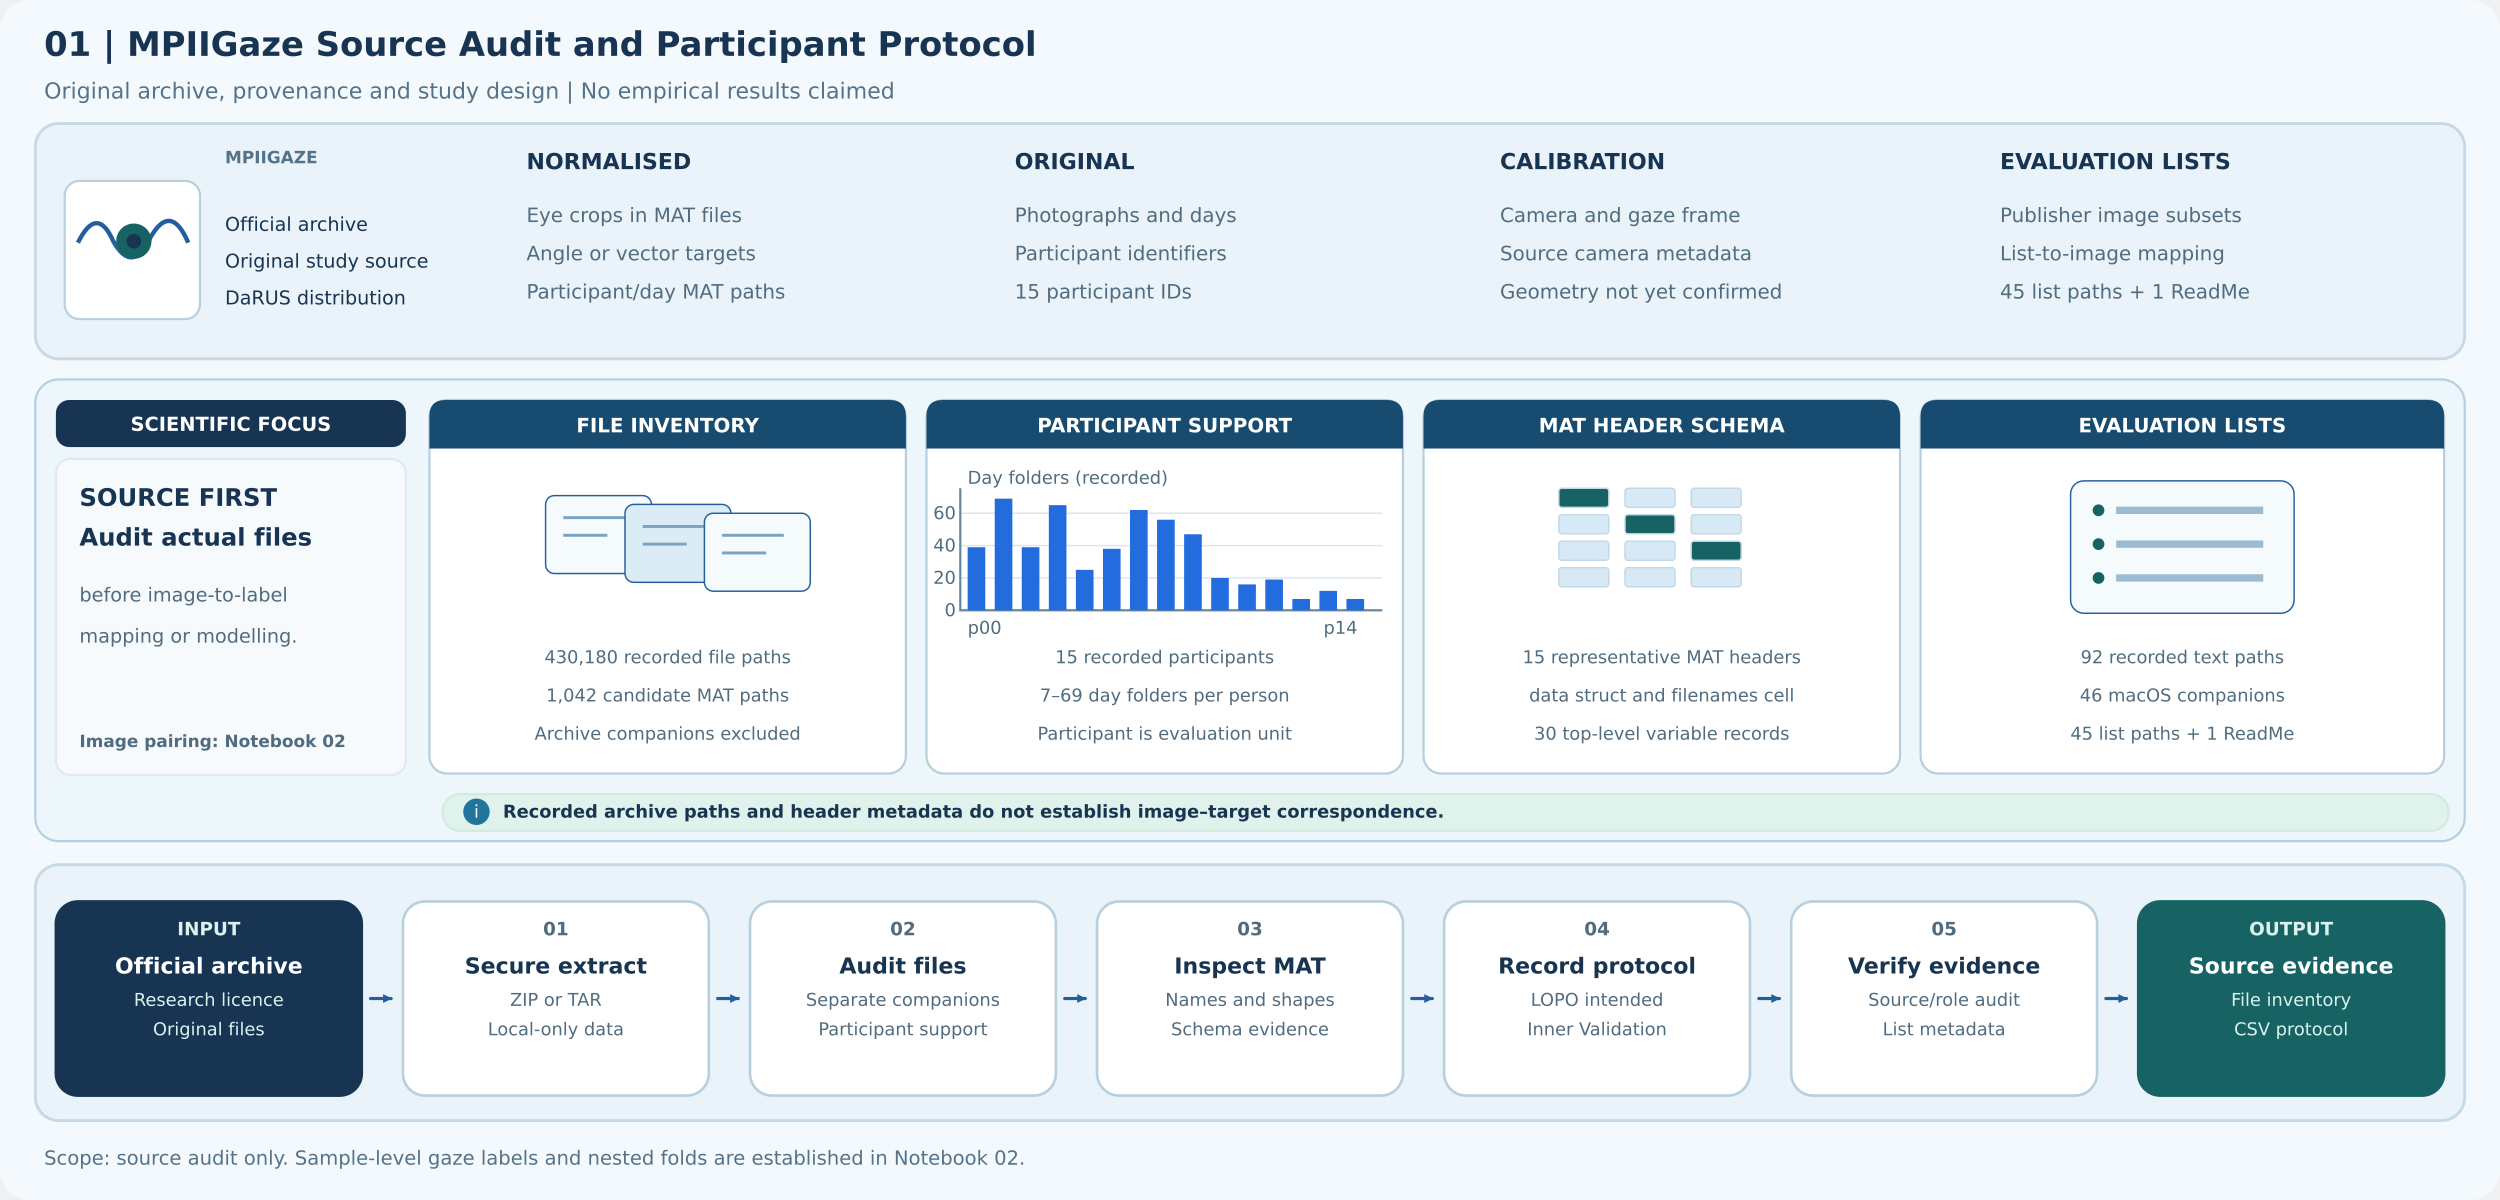
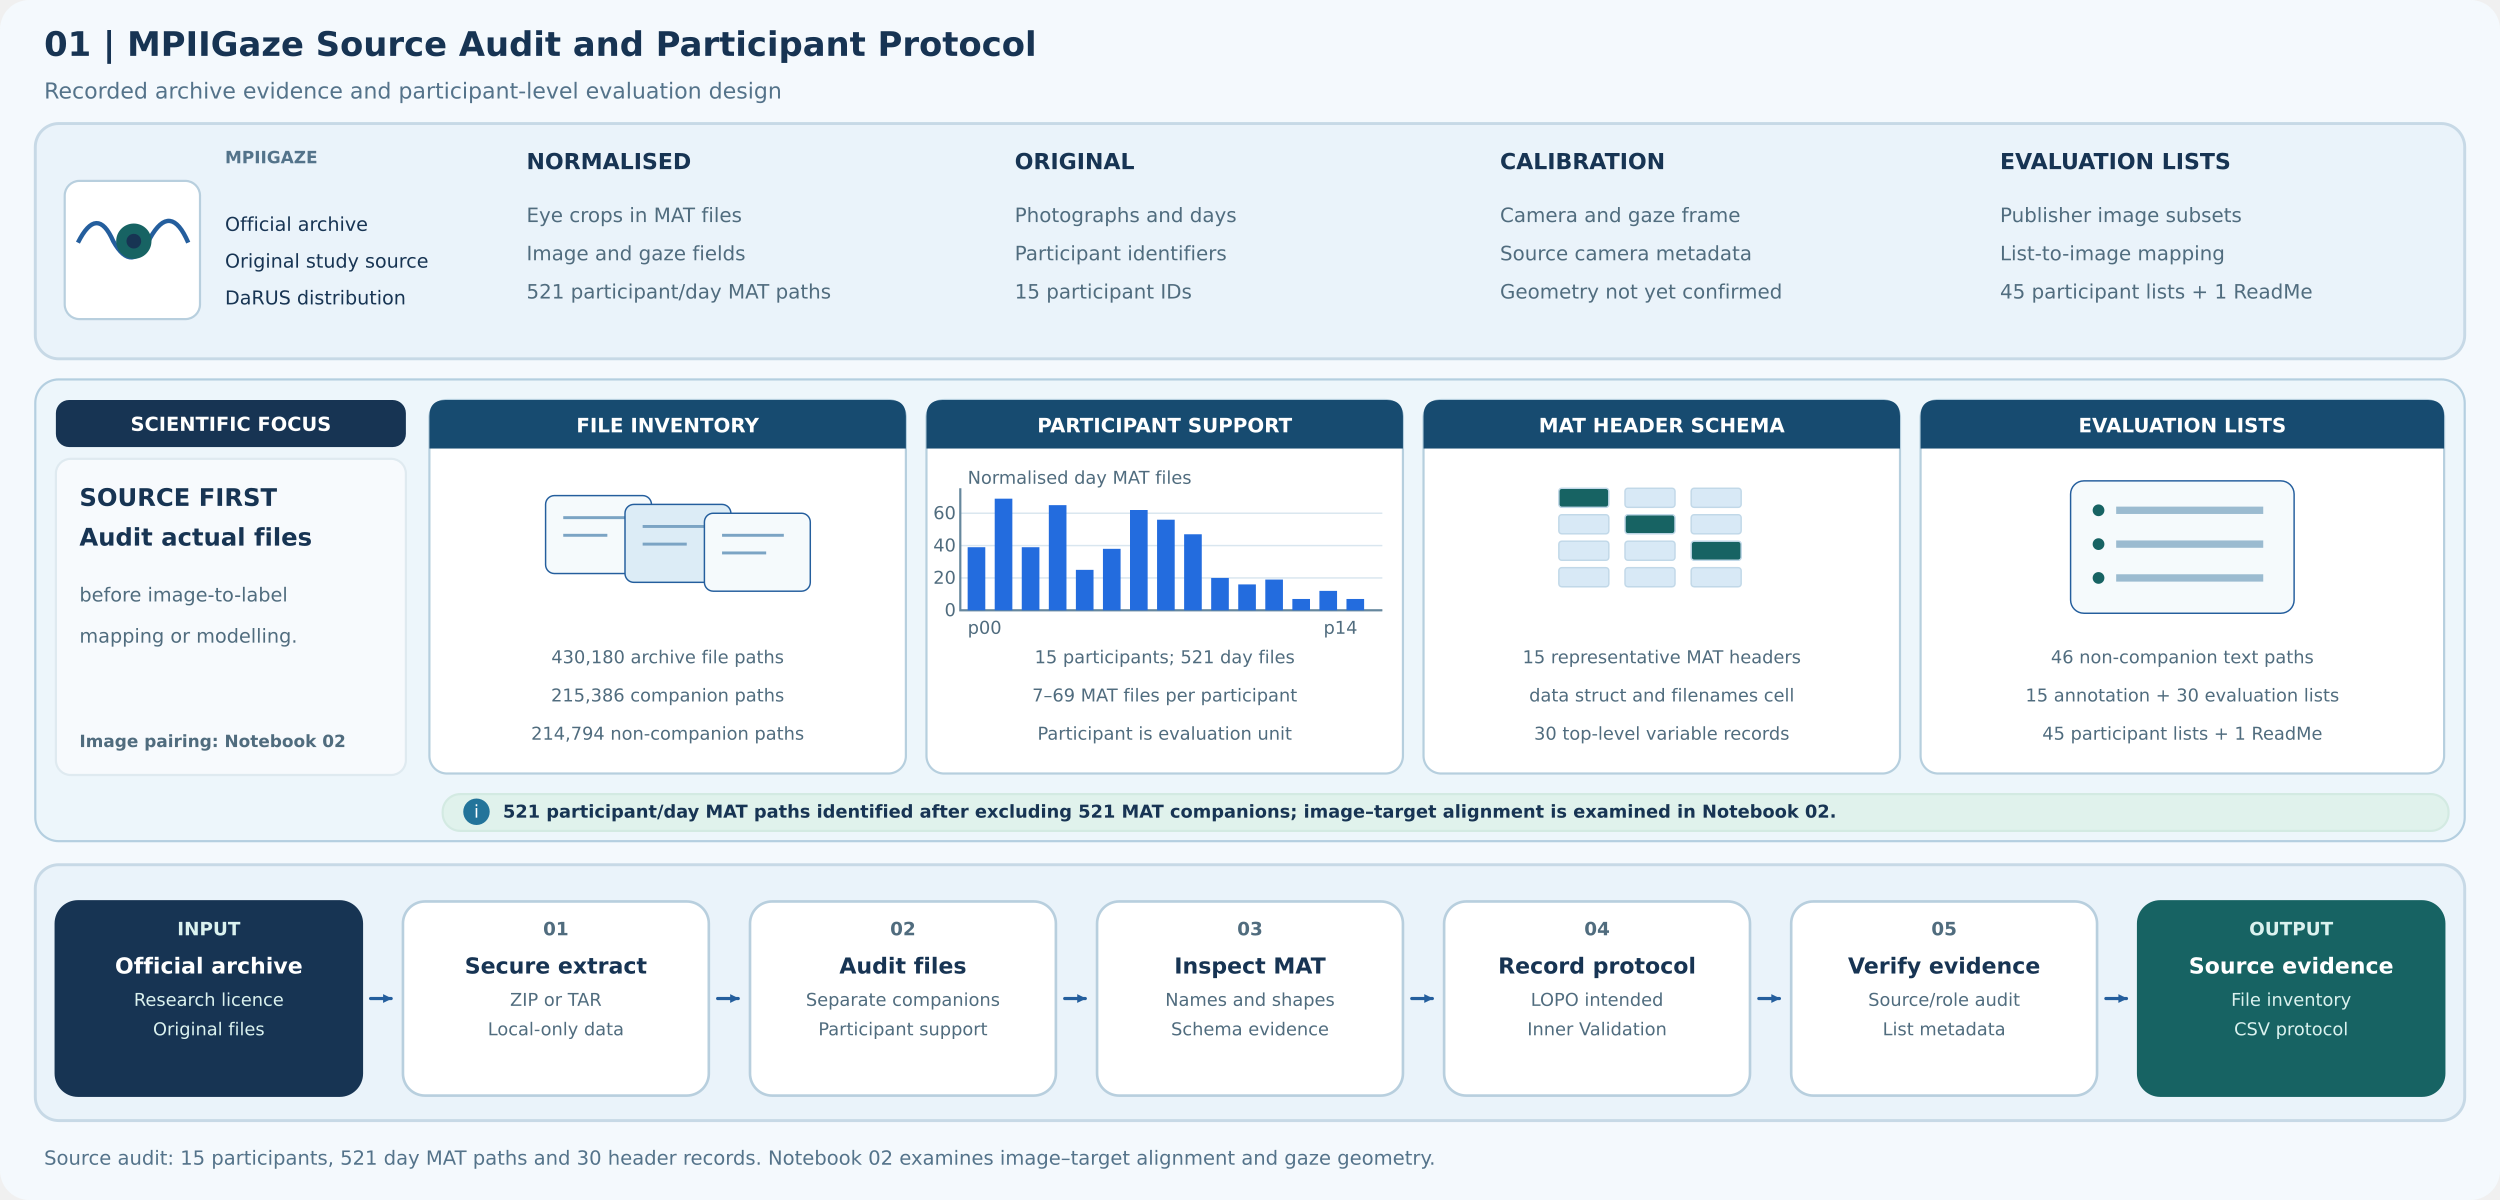
<svg xmlns="http://www.w3.org/2000/svg" width="1700" height="816" viewBox="0 0 1700 816" role="img" aria-labelledby="title desc">
  <defs>
    <marker id="arr" markerUnits="userSpaceOnUse" markerWidth="6" markerHeight="6" refX="5.5" refY="3" orient="auto">
      <path d="M0 0 L6 3 L0 6 Z" fill="#245E9D" />
    </marker>
    <style>text{font-family:DejaVu Sans,Arial,sans-serif;font-weight:400}
.figure-title{font-size:23px;font-weight:700;fill:#173453}.subtitle{font-size:15px;fill:#54738A}
.source-heading{font-size:11.5px;font-weight:700;fill:#53738A}.source-label{font-size:13px;fill:#173453}
.context-heading{font-size:15px;font-weight:700;fill:#173453}.context-body{font-size:13.5px;fill:#506C7E}
.section-label{font-size:13.2px;font-weight:700;fill:#FFFFFF}.focus-heading{font-size:16.5px;font-weight:700;fill:#173453}
.focus-body{font-size:13.1px;fill:#506C7E}.qualification{font-size:11.5px;font-weight:700;fill:#506C7E}
.card-heading{font-size:13.5px;font-weight:700;fill:#FFFFFF}.card-body{font-size:12.1px;fill:#506C7E}
.workflow-id{font-size:12.5px;font-weight:700;fill:#506C7E}.workflow-heading{font-size:15px;font-weight:700;fill:#173453}
.workflow-body{font-size:12.1px;fill:#506C7E}.terminal-id{font-size:12.5px;font-weight:700;fill:#DBF2EF}
.terminal-heading{font-size:15px;font-weight:700;fill:#FFFFFF}.terminal-body{font-size:12.1px;fill:#DBF2EF}
.footer{font-size:13.3px;fill:#54738A}.note{font-size:12.1px;font-weight:700;fill:#173453}</style>
  </defs>
  <rect id="canvas" x="0" y="0" width="1700" height="816" rx="20" fill="#F4F9FD" />
  <g id="band-0-header">
    <text id="title-text" x="30" y="38" class="figure-title">01 | MPIIGaze Source Audit and Participant Protocol</text>
-     <text id="subtitle-text" x="30" y="67" class="subtitle">Original archive, provenance and study design | No empirical results claimed</text>
+     <text id="subtitle-text" x="30" y="67" class="subtitle">Recorded archive evidence and participant-level evaluation design</text>
  </g>
  <g id="band-1-context">
    <rect id="context-container" x="24" y="84" width="1652" height="160" rx="16" fill="#EAF3FA" stroke="#C7D9E6" stroke-width="2" />
    <g id="source-schematic">
      <rect id="source-icon-frame" x="44" y="123" width="92" height="94" rx="10" fill="#FFFFFF" stroke="#B8CFDE" stroke-width="1.5" />
      <path d="M53 165Q66 139 77 164Q90 187 102 162Q116 137 128 165" fill="none" stroke="#245E9D" stroke-width="3" />
      <circle cx="91" cy="164" r="12" fill="#176363" />
      <circle cx="91" cy="164" r="5" fill="#173453" />
      <text x="153" y="111" class="source-heading">MPIIGAZE</text>
      <text x="153" y="157" class="source-label">Official archive</text>
      <text x="153" y="182" class="source-label">Original study source</text>
      <text x="153" y="207" class="source-label">DaRUS distribution</text>
    </g>
    <g id="context-module-1">
      <text x="358" y="115" class="context-heading">NORMALISED</text>
      <text x="358" y="151" class="context-body">Eye crops in MAT files</text>
-       <text x="358" y="177" class="context-body">Angle or vector targets</text>
-       <text x="358" y="203" class="context-body">Participant/day MAT paths</text>
+       <text x="358" y="177" class="context-body">Image and gaze fields</text>
+       <text x="358" y="203" class="context-body">521 participant/day MAT paths</text>
    </g>
    <g id="context-module-2">
      <text x="690" y="115" class="context-heading">ORIGINAL</text>
      <text x="690" y="151" class="context-body">Photographs and days</text>
      <text x="690" y="177" class="context-body">Participant identifiers</text>
      <text x="690" y="203" class="context-body">15 participant IDs</text>
    </g>
    <g id="context-module-3">
      <text x="1020" y="115" class="context-heading">CALIBRATION</text>
      <text x="1020" y="151" class="context-body">Camera and gaze frame</text>
      <text x="1020" y="177" class="context-body">Source camera metadata</text>
      <text x="1020" y="203" class="context-body">Geometry not yet confirmed</text>
    </g>
    <g id="context-module-4">
      <text x="1360" y="115" class="context-heading">EVALUATION LISTS</text>
      <text x="1360" y="151" class="context-body">Publisher image subsets</text>
      <text x="1360" y="177" class="context-body">List-to-image mapping</text>
-       <text x="1360" y="203" class="context-body">45 list paths + 1 ReadMe</text>
+       <text x="1360" y="203" class="context-body">45 participant lists + 1 ReadMe</text>
    </g>
  </g>
  <g id="band-2-analysis">
    <rect id="analysis-container" x="24" y="258" width="1652" height="314" rx="16" fill="#EDF6FB" stroke="#B4CFE0" stroke-width="1.5" />
    <g id="analysis-focus">
      <rect id="section-label-box" x="38" y="272" width="238" height="32" rx="9" fill="#173453" />
      <text x="157" y="293" class="section-label" text-anchor="middle">SCIENTIFIC FOCUS</text>
      <rect id="focus-card" x="38" y="312" width="238" height="215" rx="10" fill="#F7FAFD" stroke="#DFEAF0" stroke-width="1.5" />
      <text x="54" y="344" class="focus-heading">SOURCE FIRST</text>
      <text x="54" y="371" class="focus-heading">Audit actual files</text>
      <text x="54" y="409" class="focus-body">before image-to-label</text>
      <text x="54" y="437" class="focus-body">mapping or modelling.</text>
      <text x="54" y="508" class="qualification">Image pairing: Notebook 02</text>
    </g>
    <g id="evidence-panel-1">
      <rect id="evidence-card-1" x="292" y="272" width="324" height="254" rx="12" fill="#FFFFFF" stroke="#B6CFDE" stroke-width="1.5" />
      <path id="evidence-header-1" d="M303 272 H605 Q616 272 616 283 V305 H292 V283 Q292 272 303 272 Z" fill="#174B70" />
      <text x="454" y="294" class="card-heading" text-anchor="middle">FILE INVENTORY</text>
      <g id="evidence-content-1">
        <g data-diagram="files" aria-label="files scientific schematic">
          <rect x="371" y="337" width="72" height="53" rx="6" fill="#F5FAFC" stroke="#245E9D" />
          <path d="M383 352h42 M383 364h30" stroke="#7BA4C4" stroke-width="2" />
          <rect x="425" y="343" width="72" height="53" rx="6" fill="#DCECF6" stroke="#245E9D" />
          <path d="M437 358h42 M437 370h30" stroke="#7BA4C4" stroke-width="2" />
          <rect x="479" y="349" width="72" height="53" rx="6" fill="#F5FAFC" stroke="#245E9D" />
          <path d="M491 364h42 M491 376h30" stroke="#7BA4C4" stroke-width="2" />
        </g>
-         <text x="454" y="451" class="card-body" text-anchor="middle">430,180 recorded file paths</text>
-         <text x="454" y="477" class="card-body" text-anchor="middle">1,042 candidate MAT paths</text>
-         <text x="454" y="503" class="card-body" text-anchor="middle">Archive companions excluded</text>
+         <text x="454" y="451" class="card-body" text-anchor="middle">430,180 archive file paths</text>
+         <text x="454" y="477" class="card-body" text-anchor="middle">215,386 companion paths</text>
+         <text x="454" y="503" class="card-body" text-anchor="middle">214,794 non-companion paths</text>
      </g>
    </g>
    <g id="evidence-panel-2">
      <rect id="evidence-card-2" x="630" y="272" width="324" height="254" rx="12" fill="#FFFFFF" stroke="#B6CFDE" stroke-width="1.5" />
      <path id="evidence-header-2" d="M641 272 H943 Q954 272 954 283 V305 H630 V283 Q630 272 641 272 Z" fill="#174B70" />
      <text x="792" y="294" class="card-heading" text-anchor="middle">PARTICIPANT SUPPORT</text>
      <g id="evidence-content-2">
-         <g data-diagram="participant-day-counts" aria-label="Recorded distinct day folders per participant">
+         <g data-diagram="participant-day-counts" aria-label="Selected normalised participant/day MAT paths per participant">
          <path d="M653 415 H940" stroke="#D9E6EF" stroke-width="1" />
          <text x="650" y="419" class="card-body" text-anchor="end">0</text>
          <path d="M653 393 H940" stroke="#D9E6EF" stroke-width="1" />
          <text x="650" y="397" class="card-body" text-anchor="end">20</text>
          <path d="M653 371 H940" stroke="#D9E6EF" stroke-width="1" />
          <text x="650" y="375" class="card-body" text-anchor="end">40</text>
          <path d="M653 349 H940" stroke="#D9E6EF" stroke-width="1" />
          <text x="650" y="353" class="card-body" text-anchor="end">60</text>
          <path d="M653 332 V415 H940" fill="none" stroke="#66879D" stroke-width="1.5" />
          <rect x="658" y="372.1" width="12" height="42.9" fill="#236CDE" />
          <rect x="676.4" y="339.1" width="12" height="75.9" fill="#236CDE" />
          <rect x="694.8" y="372.1" width="12" height="42.9" fill="#236CDE" />
          <rect x="713.2" y="343.5" width="12" height="71.5" fill="#236CDE" />
          <rect x="731.6" y="387.5" width="12" height="27.5" fill="#236CDE" />
          <rect x="750" y="373.2" width="12" height="41.8" fill="#236CDE" />
          <rect x="768.4" y="346.8" width="12" height="68.2" fill="#236CDE" />
          <rect x="786.8" y="353.4" width="12" height="61.6" fill="#236CDE" />
          <rect x="805.2" y="363.3" width="12" height="51.7" fill="#236CDE" />
          <rect x="823.6" y="393" width="12" height="22" fill="#236CDE" />
          <rect x="842" y="397.4" width="12" height="17.6" fill="#236CDE" />
          <rect x="860.4" y="394.1" width="12" height="20.9" fill="#236CDE" />
          <rect x="878.8" y="407.3" width="12" height="7.7" fill="#236CDE" />
          <rect x="897.2" y="401.8" width="12" height="13.2" fill="#236CDE" />
          <rect x="915.6" y="407.3" width="12" height="7.7" fill="#236CDE" />
          <text x="658" y="431" class="card-body">p00</text>
          <text x="900" y="431" class="card-body">p14</text>
-           <text x="658" y="329" class="card-body">Day folders (recorded)</text>
-         </g>
-         <text x="792" y="451" class="card-body" text-anchor="middle">15 recorded participants</text>
-         <text x="792" y="477" class="card-body" text-anchor="middle">7–69 day folders per person</text>
+           <text x="658" y="329" class="card-body">Normalised day MAT files</text>
+         </g>
+         <text x="792" y="451" class="card-body" text-anchor="middle">15 participants; 521 day files</text>
+         <text x="792" y="477" class="card-body" text-anchor="middle">7–69 MAT files per participant</text>
        <text x="792" y="503" class="card-body" text-anchor="middle">Participant is evaluation unit</text>
      </g>
    </g>
    <g id="evidence-panel-3">
      <rect id="evidence-card-3" x="968" y="272" width="324" height="254" rx="12" fill="#FFFFFF" stroke="#B6CFDE" stroke-width="1.5" />
      <path id="evidence-header-3" d="M979 272 H1281 Q1292 272 1292 283 V305 H968 V283 Q968 272 979 272 Z" fill="#174B70" />
      <text x="1130" y="294" class="card-heading" text-anchor="middle">MAT HEADER SCHEMA</text>
      <g id="evidence-content-3">
        <g data-diagram="matrix" aria-label="matrix scientific schematic">
          <rect x="1060" y="332" width="34" height="13" rx="2" fill="#176363" stroke="#C1D8E8" />
          <rect x="1105" y="332" width="34" height="13" rx="2" fill="#D8E9F6" stroke="#C1D8E8" />
          <rect x="1150" y="332" width="34" height="13" rx="2" fill="#D8E9F6" stroke="#C1D8E8" />
          <rect x="1060" y="350" width="34" height="13" rx="2" fill="#D8E9F6" stroke="#C1D8E8" />
          <rect x="1105" y="350" width="34" height="13" rx="2" fill="#176363" stroke="#C1D8E8" />
          <rect x="1150" y="350" width="34" height="13" rx="2" fill="#D8E9F6" stroke="#C1D8E8" />
          <rect x="1060" y="368" width="34" height="13" rx="2" fill="#D8E9F6" stroke="#C1D8E8" />
          <rect x="1105" y="368" width="34" height="13" rx="2" fill="#D8E9F6" stroke="#C1D8E8" />
          <rect x="1150" y="368" width="34" height="13" rx="2" fill="#176363" stroke="#C1D8E8" />
          <rect x="1060" y="386" width="34" height="13" rx="2" fill="#D8E9F6" stroke="#C1D8E8" />
          <rect x="1105" y="386" width="34" height="13" rx="2" fill="#D8E9F6" stroke="#C1D8E8" />
          <rect x="1150" y="386" width="34" height="13" rx="2" fill="#D8E9F6" stroke="#C1D8E8" />
        </g>
        <text x="1130" y="451" class="card-body" text-anchor="middle">15 representative MAT headers</text>
        <text x="1130" y="477" class="card-body" text-anchor="middle">data struct and filenames cell</text>
        <text x="1130" y="503" class="card-body" text-anchor="middle">30 top-level variable records</text>
      </g>
    </g>
    <g id="evidence-panel-4">
      <rect id="evidence-card-4" x="1306" y="272" width="356" height="254" rx="12" fill="#FFFFFF" stroke="#B6CFDE" stroke-width="1.5" />
      <path id="evidence-header-4" d="M1317 272 H1651 Q1662 272 1662 283 V305 H1306 V283 Q1306 272 1317 272 Z" fill="#174B70" />
      <text x="1484" y="294" class="card-heading" text-anchor="middle">EVALUATION LISTS</text>
      <g id="evidence-content-4">
        <g data-diagram="list" aria-label="list scientific schematic">
          <rect x="1408" y="327" width="152" height="90" rx="9" fill="#F5FAFC" stroke="#245E9D" />
          <circle cx="1427" cy="347" r="4" fill="#176363" />
          <path d="M1439 347h100" stroke="#9BBBD0" stroke-width="5" />
          <circle cx="1427" cy="370" r="4" fill="#176363" />
          <path d="M1439 370h100" stroke="#9BBBD0" stroke-width="5" />
          <circle cx="1427" cy="393" r="4" fill="#176363" />
          <path d="M1439 393h100" stroke="#9BBBD0" stroke-width="5" />
        </g>
-         <text x="1484" y="451" class="card-body" text-anchor="middle">92 recorded text paths</text>
-         <text x="1484" y="477" class="card-body" text-anchor="middle">46 macOS companions</text>
-         <text x="1484" y="503" class="card-body" text-anchor="middle">45 list paths + 1 ReadMe</text>
+         <text x="1484" y="451" class="card-body" text-anchor="middle">46 non-companion text paths</text>
+         <text x="1484" y="477" class="card-body" text-anchor="middle">15 annotation + 30 evaluation lists</text>
+         <text x="1484" y="503" class="card-body" text-anchor="middle">45 participant lists + 1 ReadMe</text>
      </g>
    </g>
    <g id="optional-scientific-note">
      <rect id="note-strip" x="301" y="540" width="1364" height="25" rx="12" fill="#E0F2EC" stroke="#D3EAE2" stroke-width="1.5" />
      <circle cx="324" cy="552" r="9" fill="#23749A" />
      <text x="324" y="556" fill="#FFFFFF" font-size="12" text-anchor="middle">i</text>
-       <text x="342" y="556" class="note">Recorded archive paths and header metadata do not establish image–target correspondence.</text>
+       <text x="342" y="556" class="note">521 participant/day MAT paths identified after excluding 521 MAT companions; image–target alignment is examined in Notebook 02.</text>
    </g>
  </g>
  <g id="band-3-workflow">
    <rect id="workflow-container" x="24" y="588" width="1652" height="174" rx="16" fill="#EAF3FA" stroke="#C7D9E6" stroke-width="2" />
    <g id="workflow-input">
      <rect id="workflow-node-0" x="38" y="613" width="208" height="132" rx="15" fill="#173453" stroke="#173453" stroke-width="1.8" />
      <text x="142" y="636" text-anchor="middle" class="terminal-id">INPUT</text>
      <text x="142" y="662" text-anchor="middle" class="terminal-heading">Official archive</text>
      <text x="142" y="684" text-anchor="middle" class="terminal-body">Research licence</text>
      <text x="142" y="704" text-anchor="middle" class="terminal-body">Original files</text>
    </g>
    <path id="workflow-connector-0" d="M252 679 H266" fill="none" stroke="#245E9D" stroke-width="2.2" stroke-linecap="round" marker-end="url(#arr)" />
    <g id="workflow-process-1">
      <rect id="workflow-node-1" x="274" y="613" width="208" height="132" rx="15" fill="#FFFFFF" stroke="#B8CFDE" stroke-width="1.8" />
      <text x="378" y="636" text-anchor="middle" class="workflow-id">01</text>
      <text x="378" y="662" text-anchor="middle" class="workflow-heading">Secure extract</text>
      <text x="378" y="684" text-anchor="middle" class="workflow-body">ZIP or TAR</text>
      <text x="378" y="704" text-anchor="middle" class="workflow-body">Local-only data</text>
    </g>
    <path id="workflow-connector-1" d="M488 679 H502" fill="none" stroke="#245E9D" stroke-width="2.2" stroke-linecap="round" marker-end="url(#arr)" />
    <g id="workflow-process-2">
      <rect id="workflow-node-2" x="510" y="613" width="208" height="132" rx="15" fill="#FFFFFF" stroke="#B8CFDE" stroke-width="1.8" />
      <text x="614" y="636" text-anchor="middle" class="workflow-id">02</text>
      <text x="614" y="662" text-anchor="middle" class="workflow-heading">Audit files</text>
      <text x="614" y="684" text-anchor="middle" class="workflow-body">Separate companions</text>
      <text x="614" y="704" text-anchor="middle" class="workflow-body">Participant support</text>
    </g>
    <path id="workflow-connector-2" d="M724 679 H738" fill="none" stroke="#245E9D" stroke-width="2.2" stroke-linecap="round" marker-end="url(#arr)" />
    <g id="workflow-process-3">
      <rect id="workflow-node-3" x="746" y="613" width="208" height="132" rx="15" fill="#FFFFFF" stroke="#B8CFDE" stroke-width="1.8" />
      <text x="850" y="636" text-anchor="middle" class="workflow-id">03</text>
      <text x="850" y="662" text-anchor="middle" class="workflow-heading">Inspect MAT</text>
      <text x="850" y="684" text-anchor="middle" class="workflow-body">Names and shapes</text>
      <text x="850" y="704" text-anchor="middle" class="workflow-body">Schema evidence</text>
    </g>
    <path id="workflow-connector-3" d="M960 679 H974" fill="none" stroke="#245E9D" stroke-width="2.2" stroke-linecap="round" marker-end="url(#arr)" />
    <g id="workflow-process-4">
      <rect id="workflow-node-4" x="982" y="613" width="208" height="132" rx="15" fill="#FFFFFF" stroke="#B8CFDE" stroke-width="1.8" />
      <text x="1086" y="636" text-anchor="middle" class="workflow-id">04</text>
      <text x="1086" y="662" text-anchor="middle" class="workflow-heading">Record protocol</text>
      <text x="1086" y="684" text-anchor="middle" class="workflow-body">LOPO intended</text>
      <text x="1086" y="704" text-anchor="middle" class="workflow-body">Inner Validation</text>
    </g>
    <path id="workflow-connector-4" d="M1196 679 H1210" fill="none" stroke="#245E9D" stroke-width="2.2" stroke-linecap="round" marker-end="url(#arr)" />
    <g id="workflow-process-5">
      <rect id="workflow-node-5" x="1218" y="613" width="208" height="132" rx="15" fill="#FFFFFF" stroke="#B8CFDE" stroke-width="1.8" />
      <text x="1322" y="636" text-anchor="middle" class="workflow-id">05</text>
      <text x="1322" y="662" text-anchor="middle" class="workflow-heading">Verify evidence</text>
      <text x="1322" y="684" text-anchor="middle" class="workflow-body">Source/role audit</text>
      <text x="1322" y="704" text-anchor="middle" class="workflow-body">List metadata</text>
    </g>
    <path id="workflow-connector-5" d="M1432 679 H1446" fill="none" stroke="#245E9D" stroke-width="2.2" stroke-linecap="round" marker-end="url(#arr)" />
    <g id="workflow-output">
      <rect id="workflow-node-6" x="1454" y="613" width="208" height="132" rx="15" fill="#176363" stroke="#176363" stroke-width="1.8" />
      <text x="1558" y="636" text-anchor="middle" class="terminal-id">OUTPUT</text>
      <text x="1558" y="662" text-anchor="middle" class="terminal-heading">Source evidence</text>
      <text x="1558" y="684" text-anchor="middle" class="terminal-body">File inventory</text>
      <text x="1558" y="704" text-anchor="middle" class="terminal-body">CSV protocol</text>
    </g>
  </g>
  <g id="band-4-summary">
-     <text x="30" y="792" class="footer">Scope: source audit only. Sample-level gaze labels and nested folds are established in Notebook 02.</text>
+     <text x="30" y="792" class="footer">Source audit: 15 participants, 521 day MAT paths and 30 header records. Notebook 02 examines image–target alignment and gaze geometry.</text>
  </g>
</svg>
